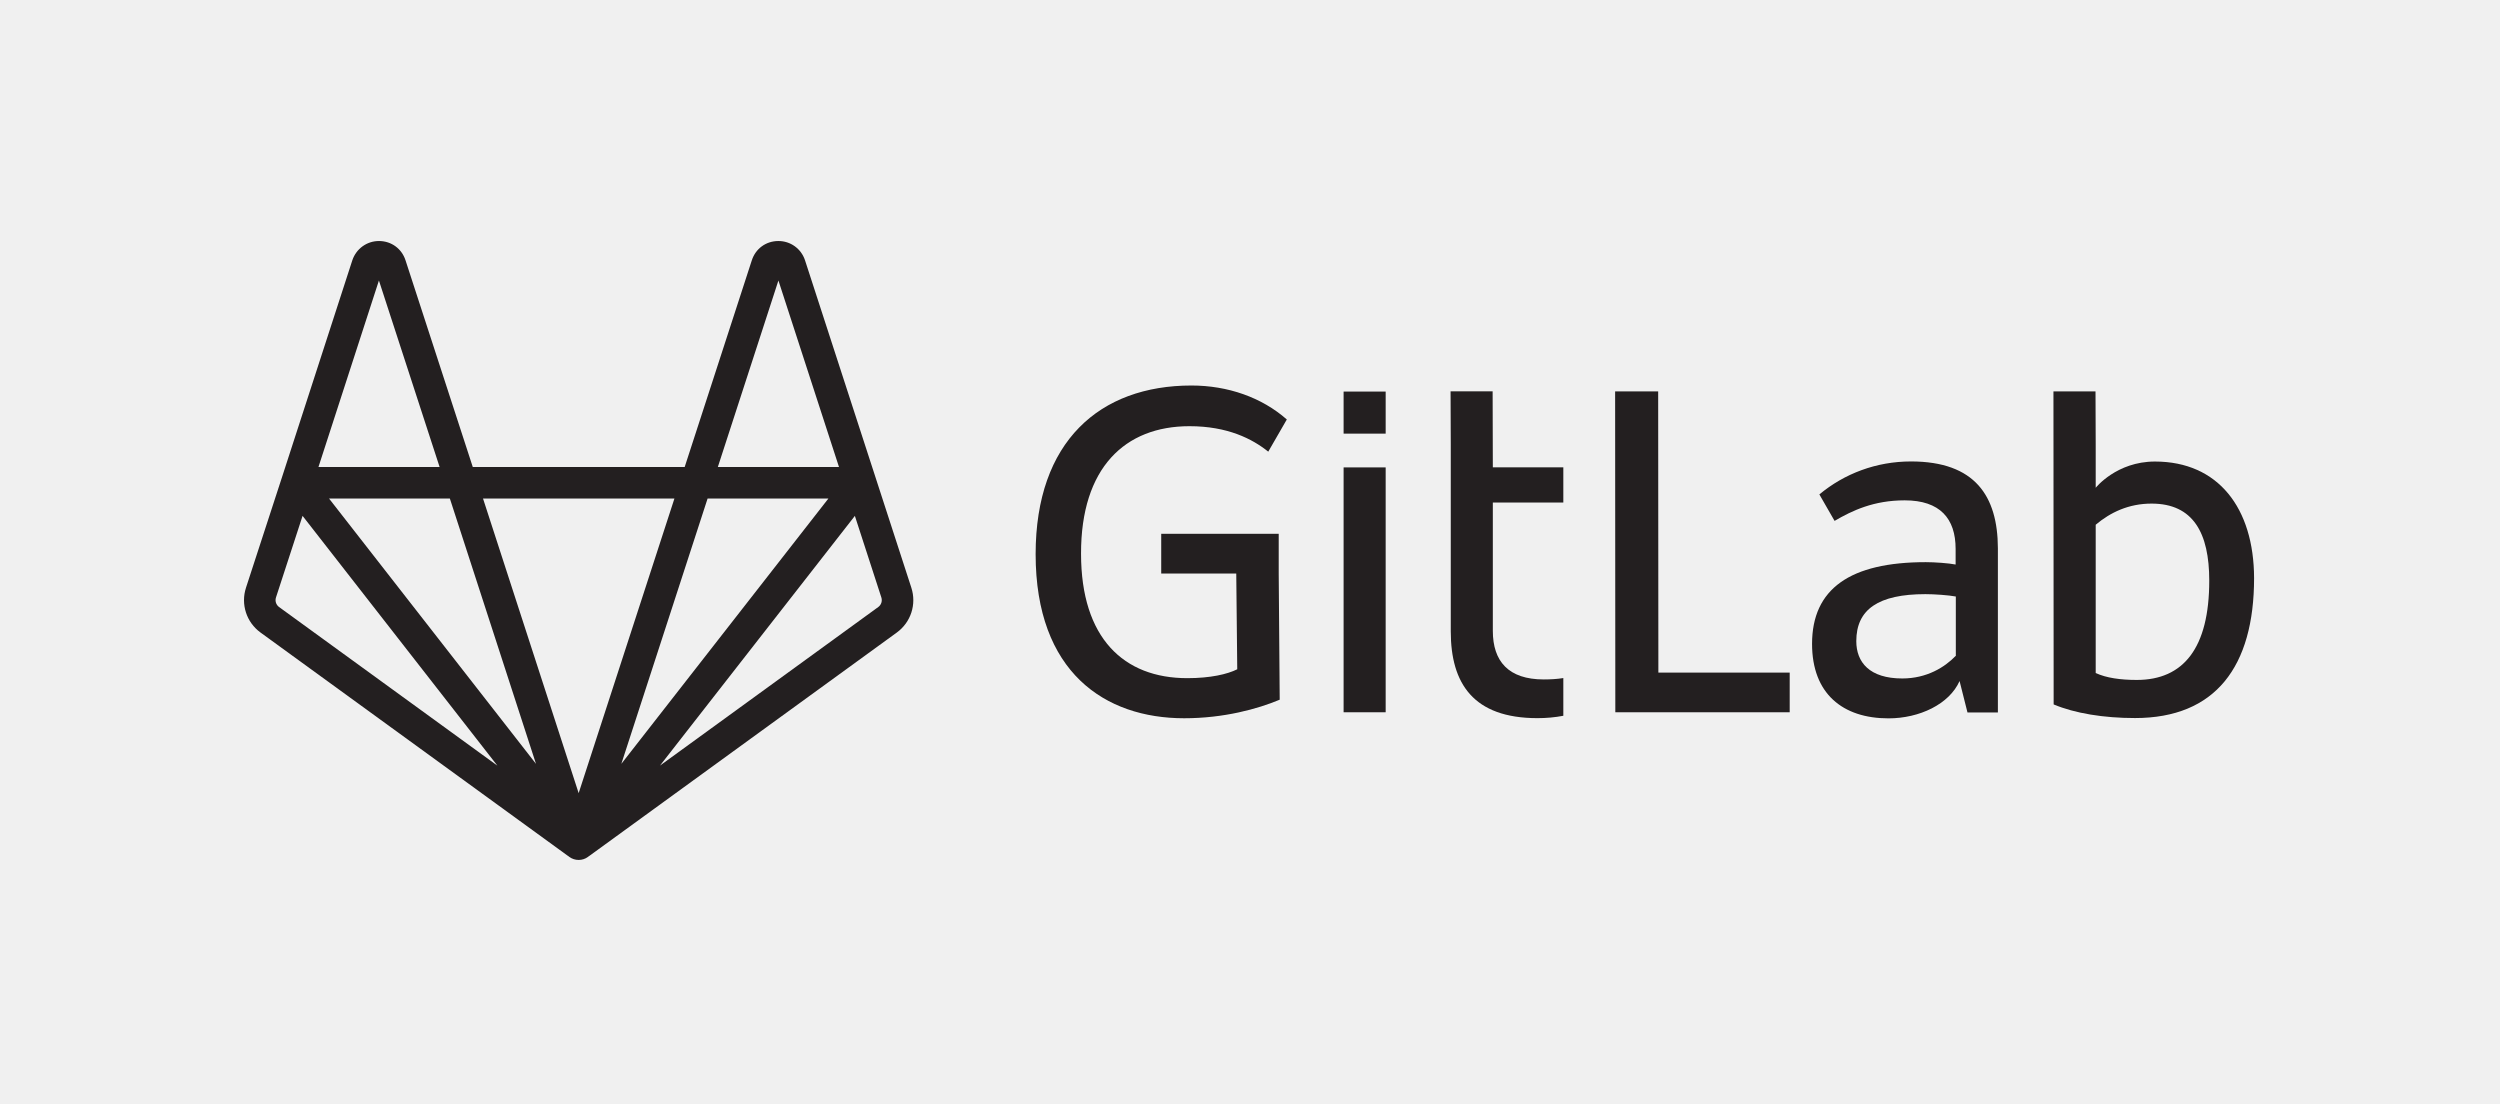
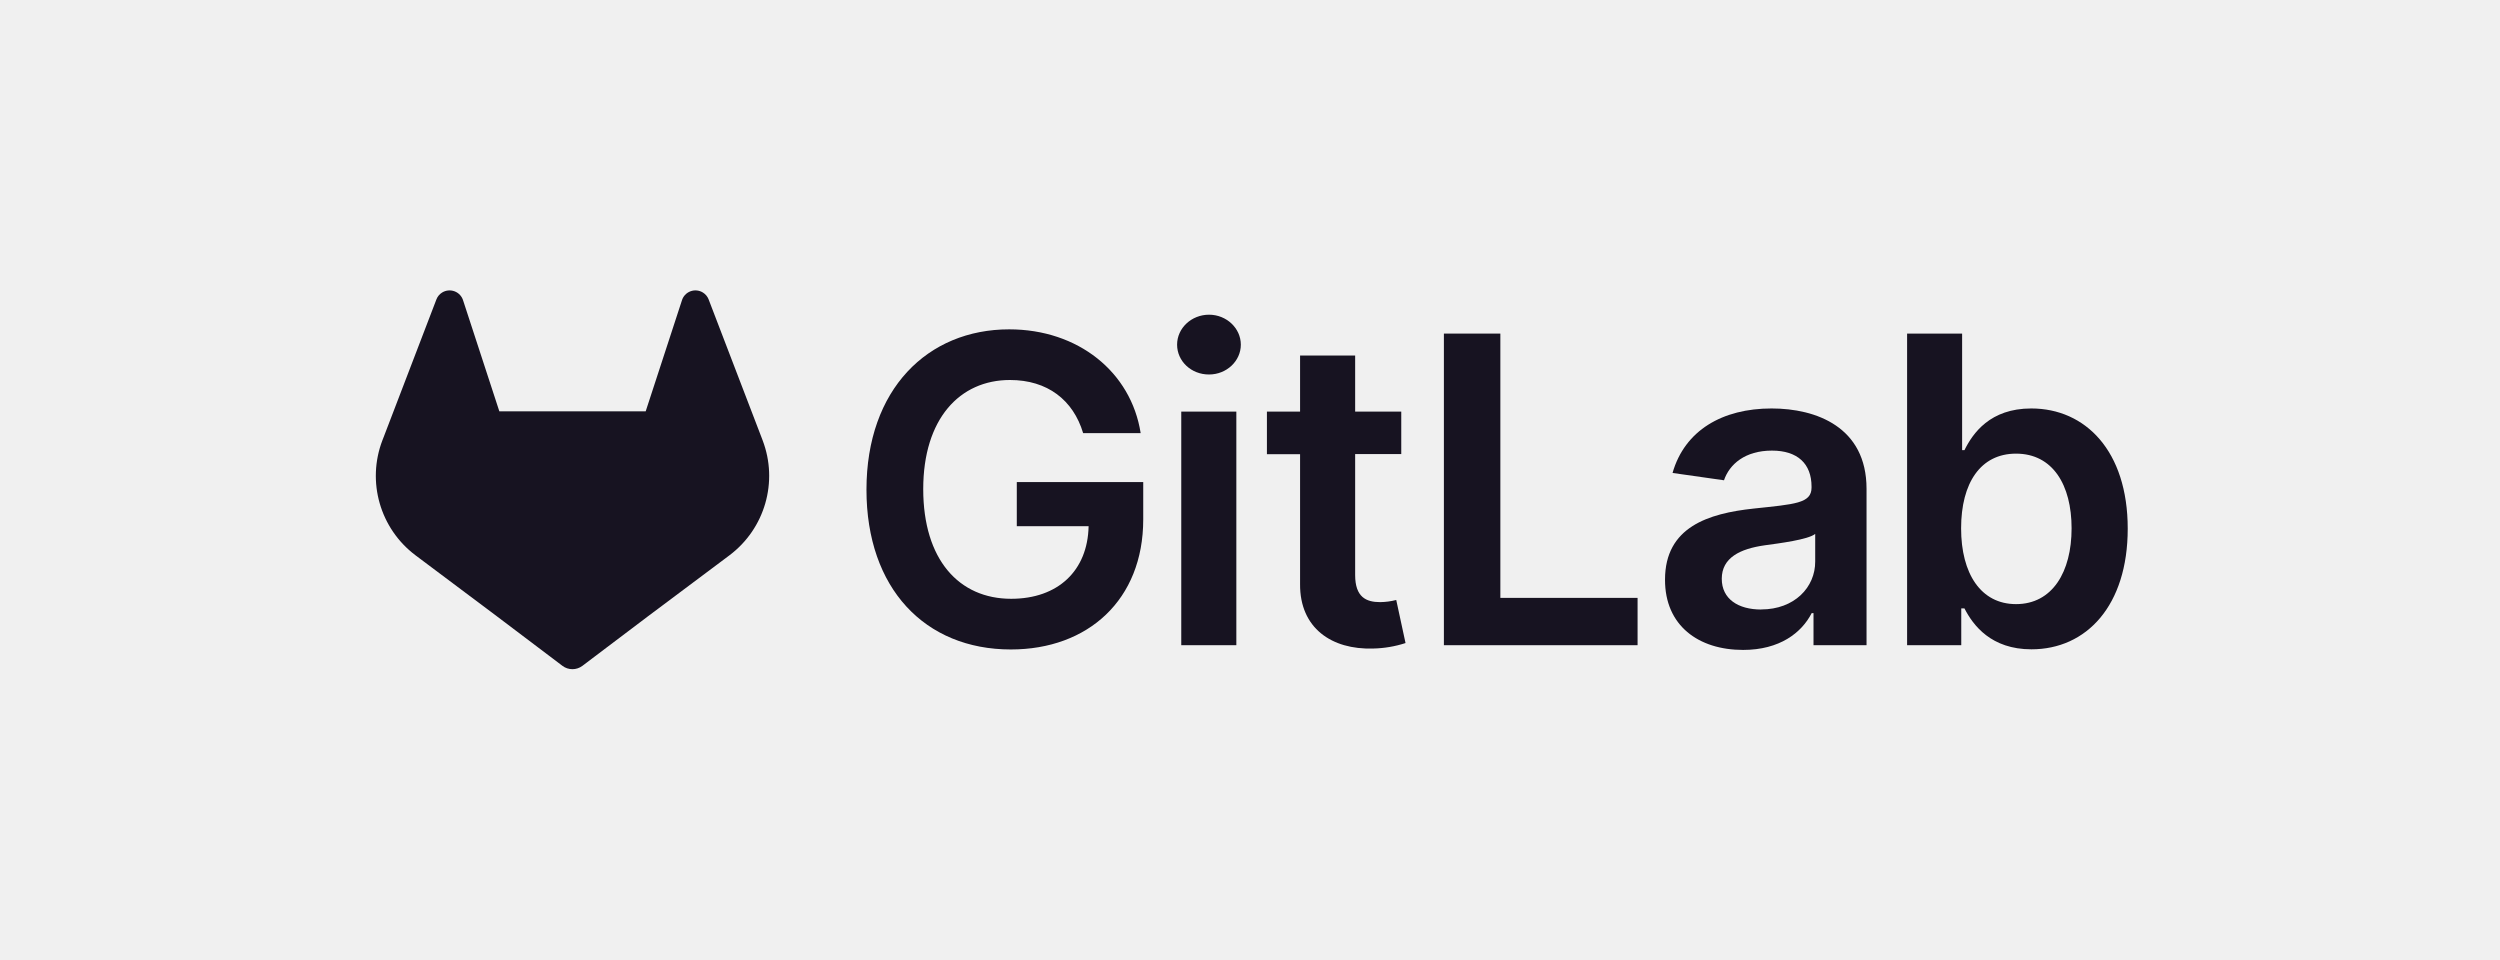
- <svg xmlns="http://www.w3.org/2000/svg" version="1.1" x="0px" y="0px" viewBox="0 0 1266 559" style="enable-background:new 0 0 1266 559;" xml:space="preserve">
-   <style type="text/css">
- 	.st0{fill:#FAFAFA;}
- 	.st1{fill:#F0F0F0;}
- 	.st2{fill:#FFFFFF;}
- 	.st3{fill:#E24329;}
- 	.st4{fill:#FCA326;}
- 	.st5{fill:#FC6D26;}
- 	.st6{fill:#8C929D;}
- 	.st7{fill:#2E2E2E;}
- 	.st8{fill:none;stroke:#FCA326;stroke-width:16;stroke-linecap:round;stroke-linejoin:round;stroke-miterlimit:10;}
- 	.st9{fill:none;stroke:#FC6D26;stroke-width:16;stroke-linecap:round;stroke-linejoin:round;stroke-miterlimit:10;}
- 	.st10{fill:none;stroke:#E24329;stroke-width:16;stroke-linecap:round;stroke-linejoin:round;stroke-miterlimit:10;}
- 	.st11{fill:none;stroke:#F0F0F0;stroke-miterlimit:10;}
- 	.st12{fill:#231F20;}
- 	.st13{fill:none;stroke:#231F20;stroke-width:16;stroke-linecap:round;stroke-linejoin:round;stroke-miterlimit:10;}
- 	.st14{display:none;}
- 	.st15{display:inline;opacity:0.1;fill:#E828E3;}
- 	.st16{display:inline;}
- 	.st17{font-family:'SourceSansPro-Semibold';}
- 	.st18{font-size:24px;}
- 	.st19{opacity:0.1;fill:#E828E3;}
- 	.st20{display:inline;fill:#DB3B21;}
- 	.st21{display:inline;fill:#FC6D26;}
- 	.st22{display:inline;fill:#2E2E2E;}
- 	.st23{display:inline;fill:#6E49CB;}
- 	.st24{display:inline;fill:#380D75;}
- 	.st25{display:inline;fill:#FCA121;}
- 	.st26{opacity:0.6;fill:none;stroke:#231F20;stroke-width:2;stroke-miterlimit:10;stroke-dasharray:12,6;}
- 	.st27{fill:none;stroke:#444444;stroke-width:1.534;stroke-miterlimit:10;}
- </style>
-   <g id="logo_art">
-     <g>
-       <path class="st12" d="M461.505,297.617l-18.047-55.583c0.008,0.025,0.011,0.051,0.019,0.076c-0.009-0.029-0.014-0.058-0.022-0.087    c-0.001-0.002-0.001-0.003-0.001-0.005c0-0.001,0-0.002,0-0.002l-35.828-110.302c-1.959-5.811-7.353-9.711-13.535-9.662    c-6.2,0.032-11.445,3.856-13.363,9.747L346.72,236.497H239.415l-34.071-104.704c-1.916-5.885-7.161-9.709-13.361-9.741    c-0.025,0-0.049,0-0.075,0c-6.105,0-11.508,3.876-13.489,9.752l-35.729,110.203l-0.005,0.014c0,0.001,0,0.002,0,0.003    c-0.009,0.028-0.013,0.056-0.022,0.084c0.008-0.025,0.011-0.051,0.019-0.076l-18.114,55.587    c-2.725,8.391,0.232,17.511,7.36,22.695l156.404,113.639c0.023,0.017,0.049,0.027,0.072,0.044c0.067,0.048,0.132,0.097,0.2,0.142    c-0.064-0.043-0.124-0.09-0.187-0.134c0,0,0-0.001-0.001-0.001c0.01,0.008,0.022,0.013,0.033,0.02    c0.009,0.006,0.018,0.01,0.027,0.016c0.001,0.001,0.002,0.002,0.004,0.003c0.242,0.168,0.493,0.322,0.753,0.463    c0.036,0.02,0.068,0.045,0.104,0.064c0.001,0,0.001,0.001,0.002,0.001c0.022,0.011,0.042,0.025,0.064,0.036    c0.017,0.008,0.035,0.013,0.051,0.021c0.012,0.006,0.025,0.01,0.037,0.015c0.029,0.014,0.061,0.023,0.09,0.038    c0.136,0.065,0.279,0.118,0.419,0.175c0.131,0.054,0.258,0.117,0.392,0.164c0.006,0.002,0.011,0.005,0.017,0.007    c0.022,0.008,0.042,0.019,0.065,0.027c0.028,0.01,0.055,0.021,0.083,0.03c0.011,0.003,0.022,0.005,0.033,0.008    c0.035,0.011,0.073,0.016,0.108,0.026c0.013,0.004,0.028,0.006,0.042,0.01c0.188,0.057,0.383,0.098,0.577,0.141    c0.076,0.017,0.149,0.041,0.226,0.055c0.011,0.002,0.021,0.006,0.033,0.008c0.025,0.005,0.048,0.014,0.074,0.018    c0.041,0.007,0.081,0.02,0.123,0.026c0.033,0.005,0.067,0.003,0.1,0.008c0.006,0.001,0.011,0,0.017,0.001c0.002,0,0.003,0,0.005,0    c0.369,0.053,0.743,0.09,1.124,0.09c0.002,0,0.004,0,0.007,0l0,0c0.001,0,0.002,0,0.002,0c0,0,0.001,0,0.001,0    c0.001,0,0.002,0,0.003,0c0.382,0,0.756-0.037,1.126-0.09c0.001,0,0.003,0,0.004,0c0.006-0.001,0.012,0,0.018-0.001    c0.033-0.005,0.068-0.003,0.101-0.008c0.042-0.007,0.082-0.019,0.124-0.026c0.025-0.004,0.048-0.013,0.073-0.018    c0.011-0.002,0.021-0.006,0.032-0.008c0.078-0.015,0.153-0.039,0.231-0.056c0.191-0.042,0.383-0.083,0.57-0.139    c0.013-0.004,0.026-0.005,0.039-0.009c0.037-0.011,0.075-0.016,0.112-0.027c0.011-0.004,0.023-0.005,0.034-0.008    c0.029-0.009,0.057-0.021,0.085-0.031c0.022-0.008,0.042-0.019,0.064-0.027c0.006-0.002,0.011-0.005,0.017-0.007    c0.142-0.05,0.276-0.116,0.415-0.173c0.129-0.054,0.261-0.102,0.387-0.162c0.031-0.015,0.064-0.024,0.094-0.039    c0.012-0.006,0.026-0.01,0.038-0.016c0.017-0.008,0.035-0.013,0.052-0.022c0.023-0.012,0.045-0.026,0.067-0.037    c0,0,0.001,0,0.001-0.001c0.037-0.019,0.07-0.046,0.107-0.066c0.258-0.14,0.508-0.293,0.749-0.46    c0.019-0.013,0.041-0.023,0.061-0.037c0.005-0.004,0.011-0.006,0.016-0.01c0.023-0.017,0.05-0.028,0.073-0.045L454.148,320.31    C461.273,315.128,464.229,306.009,461.505,297.617z M394.189,142.048l30.678,94.449h-61.355L394.189,142.048z M419.495,252.468    l-12.518,16.039l-92.328,118.299l43.674-134.339H419.495z M285.432,429.96C285.432,429.959,285.432,429.959,285.432,429.96    c0.008,0.024,0.021,0.046,0.029,0.071C285.453,430.006,285.44,429.984,285.432,429.96z M271.425,386.814L166.637,252.468l0,0    h61.176L271.425,386.814z M191.886,142.047l30.734,94.45h-61.356L191.886,142.047z M141.318,307.394    c-1.516-1.103-2.144-3.05-1.563-4.837l13.465-41.322l98.663,126.493L141.318,307.394z M288.057,433.742    c-0.031-0.025-0.061-0.052-0.091-0.078c-0.006-0.005-0.012-0.012-0.019-0.017c-0.06-0.05-0.119-0.101-0.177-0.153    c-0.114-0.099-0.226-0.2-0.333-0.306c0.009,0.008,0.019,0.015,0.028,0.023c0.012,0.011,0.025,0.02,0.037,0.031    c0.229,0.219,0.47,0.425,0.722,0.615c0.003,0.002,0.005,0.005,0.008,0.007c0.012,0.009,0.022,0.02,0.034,0.03    C288.196,433.844,288.124,433.795,288.057,433.742z M293.031,401.646l-25.663-79.053l-22.765-70.125h96.926L293.031,401.646z     M298.283,433.493c-0.06,0.052-0.118,0.104-0.179,0.154c-0.007,0.006-0.014,0.013-0.021,0.019c-0.031,0.025-0.06,0.052-0.09,0.077    c-0.066,0.053-0.138,0.101-0.207,0.152c0.012-0.009,0.022-0.021,0.035-0.029c0.002-0.002,0.004-0.004,0.006-0.006    c0.252-0.19,0.492-0.394,0.719-0.613c0.009-0.009,0.02-0.016,0.029-0.024c0.012-0.011,0.025-0.02,0.036-0.031    C298.505,433.296,298.395,433.395,298.283,433.493z M444.758,307.392l-110.549,80.311l98.695-126.458l13.411,41.304    C446.897,304.344,446.271,306.292,444.758,307.392z" />
-       <g>
-         <path id="path14_9_" class="st12" d="M839.7,198.192h-21.8l0.1,162.5h88.3v-20.1h-66.5L839.7,198.192L839.7,198.192z" />
-         <g id="g24_9_" transform="translate(977.3274, 143.2844)">
-           <path id="path26_9_" class="st12" d="M13,188.892c-5.5,5.7-14.6,11.4-27,11.4c-16.6,0-23.3-8.2-23.3-18.9      c0-16.1,11.2-23.8,35-23.8c4.5,0,11.7,0.5,15.4,1.2v30.1H13z M-9.6,90.392c-17.6,0-33.8,6.2-46.4,16.7l7.7,13.4      c8.9-5.2,19.8-10.4,35.5-10.4c17.9,0,25.8,9.2,25.8,24.6v7.9c-3.5-0.7-10.7-1.2-15.1-1.2c-38.2,0-57.6,13.4-57.6,41.4      c0,25.1,15.4,37.7,38.7,37.7c15.7,0,30.8-7.2,36-18.9l4,15.9h15.4v-83.2C34.3,107.992,22.9,90.392-9.6,90.392L-9.6,90.392z" />
-         </g>
-         <g id="g28_9_" transform="translate(1099.767, 143.1289)">
-           <path id="path30_9_" class="st12" d="M-17.7,201.192c-8.2,0-15.4-1-20.8-3.5v-67.3v-7.8c7.4-6.2,16.6-10.7,28.3-10.7      c21.1,0,29.2,14.9,29.2,39C19,185.092,5.9,201.192-17.7,201.192 M-8.5,90.592c-19.5,0-30,13.3-30,13.3v-21l-0.1-27.8h-9.8h-11.5      l0.1,158.5c10.7,4.5,25.3,6.9,41.2,6.9c40.7,0,60.3-26,60.3-70.9C41.6,114.092,23.5,90.592-8.5,90.592" />
-         </g>
-         <g id="g32_9_" transform="translate(584.0421, 143.6308)">
-           <path id="path34_9_" class="st12" d="M18.3,72.192c19.3,0,31.8,6.4,39.9,12.9l9.4-16.3c-12.7-11.2-29.9-17.2-48.3-17.2      c-46.4,0-78.9,28.3-78.9,85.4c0,59.8,35.1,83.1,75.2,83.1c20.1,0,37.2-4.7,48.4-9.4l-0.5-63.9v-7.5v-12.6H4v20.1h38l0.5,48.5      c-5,2.5-13.6,4.5-25.3,4.5c-32.2,0-53.8-20.3-53.8-63C-36.7,93.292-14.4,72.192,18.3,72.192" />
-         </g>
-         <g id="g36_9_" transform="translate(793.569, 142.5775)">
-           <path id="path38_9_" class="st12" d="M-37.7,55.592H-59l0.1,27.3v11.2v6.5v11.4v65v0.2c0,26.3,11.4,43.9,43.9,43.9      c4.5,0,8.9-0.4,13.1-1.2v-19.1c-3.1,0.5-6.4,0.7-9.9,0.7c-17.9,0-25.8-9.2-25.8-24.6v-65h35.7v-17.8h-35.7L-37.7,55.592      L-37.7,55.592z" />
-         </g>
-         <path id="path40_28_" class="st12" d="M680.4,360.692h21.3v-124h-21.3V360.692L680.4,360.692z" />
-         <path id="path42_9_" class="st12" d="M680.4,219.592h21.3v-21.3h-21.3V219.592L680.4,219.592z" />
-       </g>
-     </g>
-   </g>
-   <g id="spacing_guides" class="st14">
-     <path id="path40_111_" class="st15" d="M-1,0v124h1268V0H-1L-1,0z" />
-     <path id="path40_110_" class="st15" d="M-1,435v124h1268V435H-1L-1,435z" />
-     <path id="path40_104_" class="st15" d="M261.69,434.551h62v-310h-62V434.551L261.69,434.551z" />
-     <path id="path40_103_" class="st15" d="M462.2,560h62V-1h-62V560L462.2,560z" />
-     <text transform="matrix(1 0 0 1 256.2529 195)" class="st16 st17 st18">H: 2.5 x</text>
-     <text transform="matrix(1 0 0 1 468.4727 282.832)" class="st16 st17 st18">1/2 x</text>
-     <text transform="matrix(1 0 0 1 621.2881 500.4978)" class="st16 st17 st18">1x</text>
-     <text transform="matrix(1 0 0 1 621.2881 65.4988)" class="st16 st17 st18">1x</text>
-     <path id="path40_102_" class="st15" d="M0,560h124V-1H0V560L0,560z" />
-     <text transform="matrix(1 0 0 1 51.2881 282.832)" class="st16 st17 st18">1x</text>
-     <path id="path40_101_" class="st15" d="M1142,560h124V-1h-124V560L1142,560z" />
-     <text transform="matrix(1 0 0 1 1191.288 282.832)" class="st16 st17 st18">1x</text>
+ <svg xmlns="http://www.w3.org/2000/svg" viewBox="0 0 990 380">
+   <defs>
+     <style>.cls-1{fill:#171321;}</style>
+   </defs>
+   <g id="LOGO">
+     <path class="cls-1" d="M302,174.37l-.21-.56-21.2-55.3a5.5,5.5,0,0,0-2.18-2.63,5.6,5.6,0,0,0-8.41,3.2l-14.31,43.81H197.74l-14.31-43.81a5.61,5.61,0,0,0-8.41-3.2,5.5,5.5,0,0,0-2.18,2.63l-21.19,55.31-.22.55a39.36,39.36,0,0,0,13.06,45.49l.08.06.18.14L197,244.23l16,12.09,9.72,7.35a6.57,6.57,0,0,0,7.92,0l9.72-7.35,16-12.09,32.48-24.31.09-.07A39.36,39.36,0,0,0,302,174.37Z" />
+     <path class="cls-1" d="M428.92,171.51H451.7c-3.8-24.22-24.77-41.09-52.06-41.09-32.29,0-56.52,23.74-56.52,63.5,0,39.05,23.14,63.27,57.18,63.27,30.55,0,52.42-19.65,52.42-51.46V190.91H402.65v17.47h28.44c-.36,17.6-12.11,28.74-30.67,28.74-20.66,0-34.82-15.48-34.82-43.44,0-27.78,14.4-43.2,34.34-43.2C414.82,150.48,425,158.43,428.92,171.51Z" />
+     <path class="cls-1" d="M467.78,255.5h21.81V163H467.78Zm11-107.2c6.93,0,12.59-5.31,12.59-11.81s-5.66-11.87-12.59-11.87-12.65,5.3-12.65,11.87S471.75,148.3,478.74,148.3Z" />
+     <path class="cls-1" d="M554.9,163H536.64V140.78H514.83V163H501.7v16.87h13.13v51.46c-.12,17.41,12.54,26,28.92,25.49a44.29,44.29,0,0,0,12.84-2.17l-3.68-17.06a26.57,26.57,0,0,1-6.38.85c-5.49,0-9.89-1.93-9.89-10.73V179.82H554.9Z" />
+     <path class="cls-1" d="M571.78,255.5h76.7V236.76H594.14V132.1H571.78Z" />
+     <path class="cls-1" d="M690.26,257.37c14.52,0,23.19-6.81,27.17-14.58h.72V255.5h21V193.56c0-24.46-19.94-31.81-37.6-31.81-19.46,0-34.4,8.67-39.22,25.54l20.37,2.9c2.16-6.33,8.31-11.75,19-11.75,10.13,0,15.67,5.18,15.67,14.28v.36c0,6.26-6.57,6.57-22.9,8.31-17.95,1.93-35.12,7.29-35.12,28.14C659.29,247.73,672.6,257.37,690.26,257.37Zm7.17-16c-9.1,0-15.61-4.16-15.61-12.17,0-8.38,7.29-11.87,17-13.26,5.73-.78,17.18-2.23,20-4.51v10.9C718.88,232.6,710.56,241.34,697.43,241.34Z" />
+     <path class="cls-1" d="M755.21,255.5h21.45V240.92h1.26c3.44,6.75,10.61,16.21,26.52,16.21,21.81,0,38.14-17.3,38.14-47.78,0-30.85-16.81-47.6-38.2-47.6-16.33,0-23.14,9.82-26.46,16.51H777V132.1H755.21Zm21.39-46.27c0-18,7.71-29.59,21.75-29.59,14.52,0,22,12.35,22,29.59s-7.59,30-22,30C784.43,239.23,776.6,227.18,776.6,209.23Z" />
  </g>
</svg>
